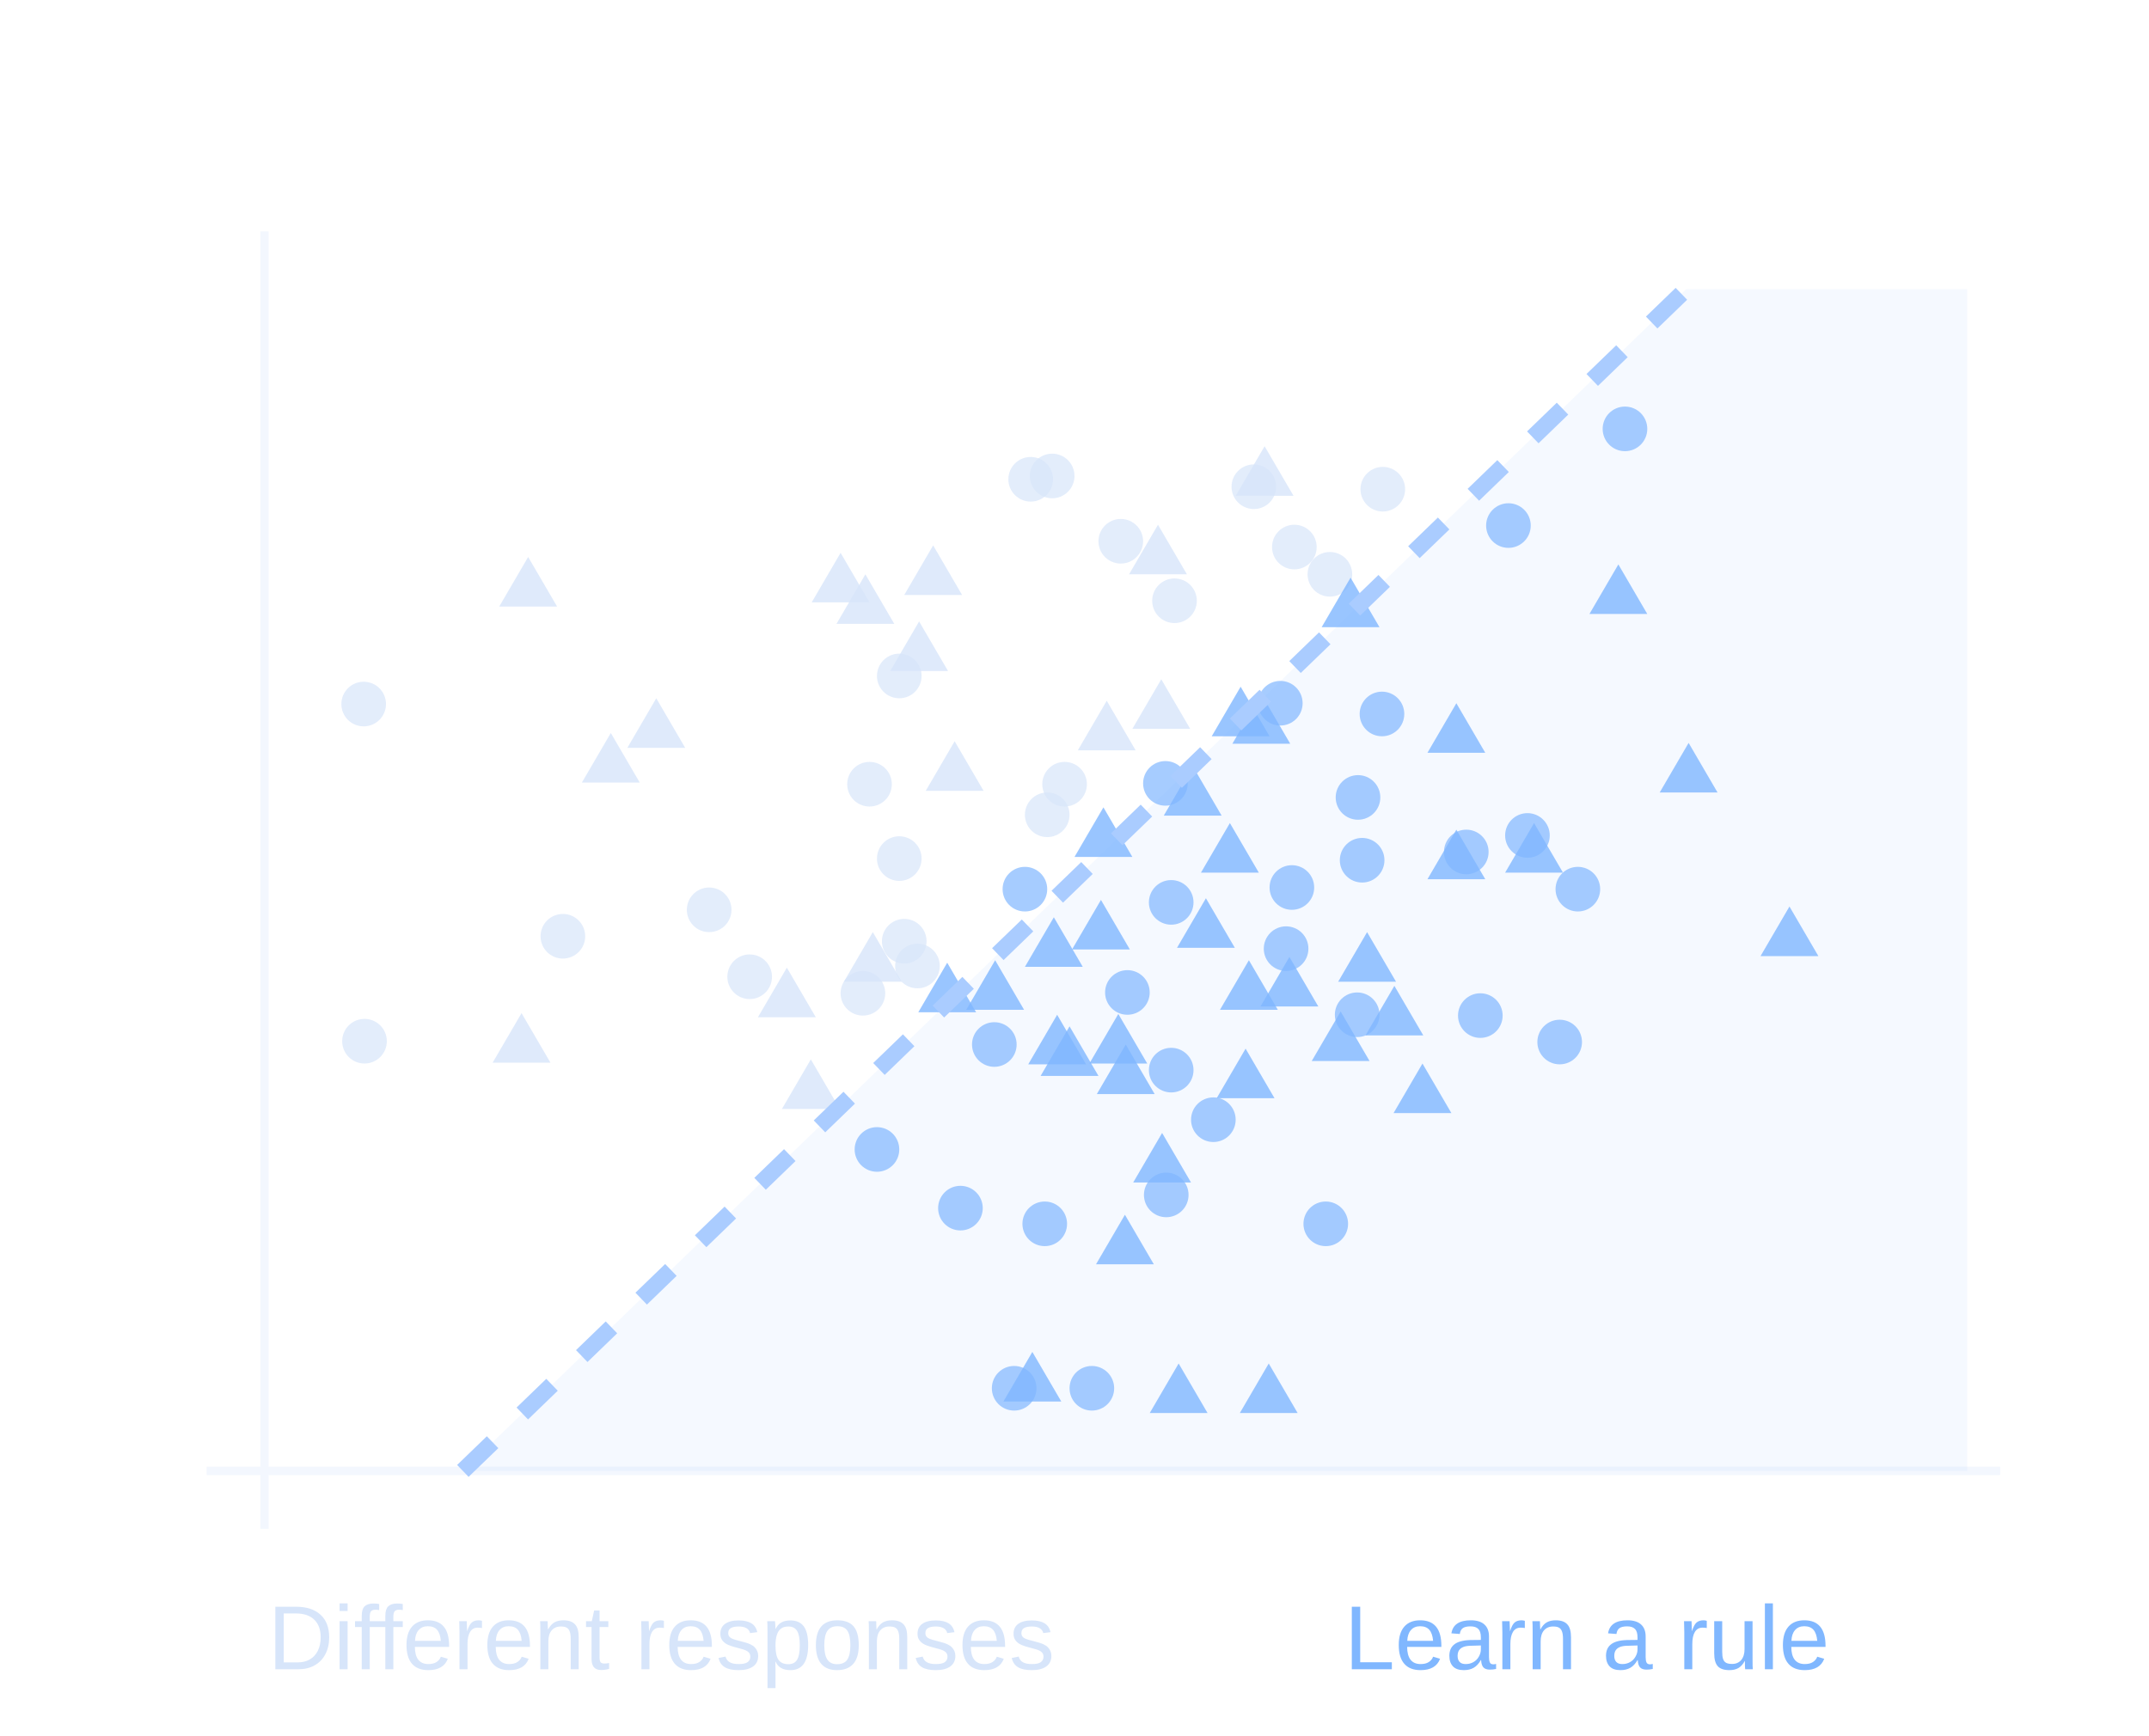
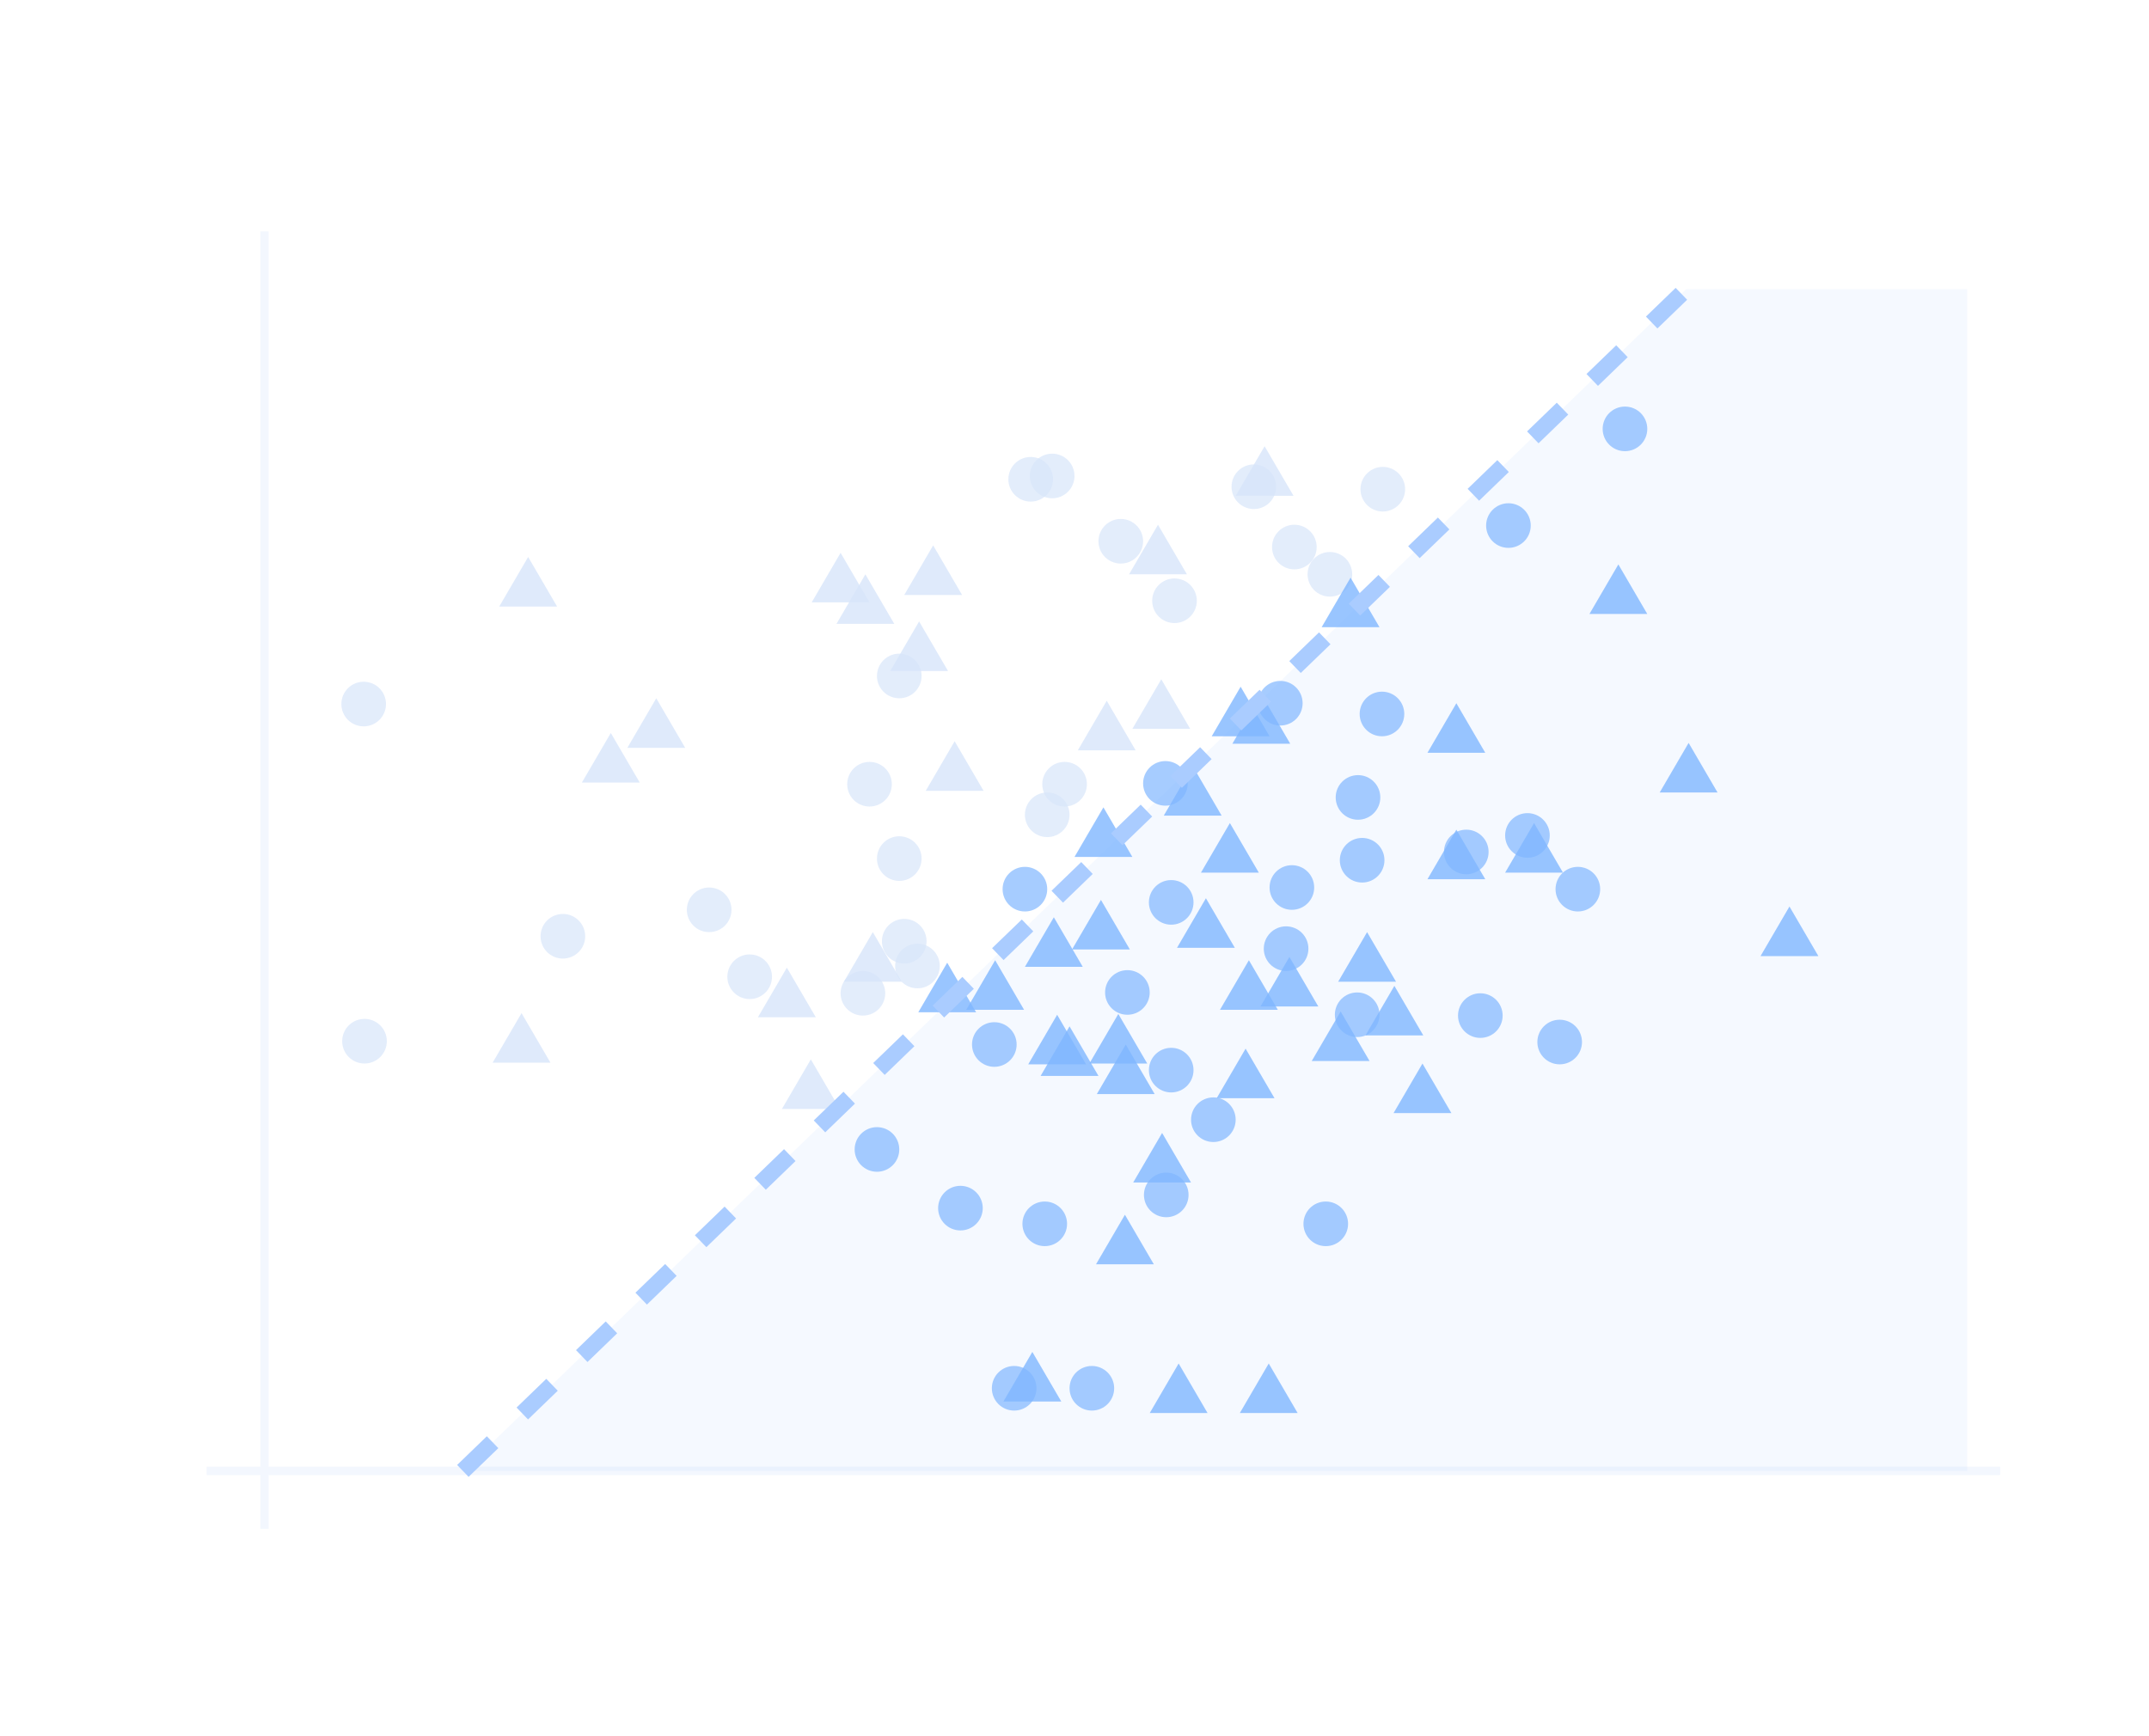
<svg xmlns="http://www.w3.org/2000/svg" viewBox="0 0 260 210" role="img" aria-labelledby="title desc">
  <path d="M25 178H242M32 185V28" stroke="#d7e5fa" stroke-opacity=".3" />
  <path d="M56 178L204 35L238 35V178Z" fill="#80b7ff" fill-opacity=".075" />
  <circle cx="126.7" cy="98.6" r="2.7" fill="#d7e5fa" opacity=".7" />
  <path d="M127.9 122.8l3.5 6h-7Z" fill="#80b7ff" opacity=".8" />
  <circle cx="127.3" cy="57.6" r="2.7" fill="#d7e5fa" opacity=".7" />
  <path d="M144.3 92.7l3.5 6h-7Z" fill="#80b7ff" opacity=".8" />
  <circle cx="124.0" cy="107.6" r="2.7" fill="#80b7ff" opacity=".7" />
  <path d="M140.6 137.1l3.5 6h-7Z" fill="#80b7ff" opacity=".8" />
  <circle cx="156.3" cy="107.4" r="2.7" fill="#80b7ff" opacity=".7" />
  <path d="M104.7 69.5l3.5 6h-7Z" fill="#d7e5fa" opacity=".8" />
  <circle cx="141.1" cy="144.6" r="2.7" fill="#80b7ff" opacity=".7" />
  <path d="M133.5 97.7l3.5 6h-7Z" fill="#80b7ff" opacity=".8" />
  <circle cx="151.7" cy="58.9" r="2.7" fill="#d7e5fa" opacity=".7" />
  <path d="M120.4 116.2l3.5 6h-7Z" fill="#80b7ff" opacity=".8" />
  <circle cx="164.3" cy="96.5" r="2.7" fill="#80b7ff" opacity=".7" />
  <path d="M145.9 108.7l3.5 6h-7Z" fill="#80b7ff" opacity=".8" />
  <circle cx="160.9" cy="69.5" r="2.7" fill="#d7e5fa" opacity=".7" />
  <path d="M153.0 54.0l3.5 6h-7Z" fill="#d7e5fa" opacity=".8" />
  <circle cx="44.0" cy="85.2" r="2.7" fill="#d7e5fa" opacity=".7" />
  <path d="M98.1 128.2l3.5 6h-7Z" fill="#d7e5fa" opacity=".8" />
  <circle cx="156.6" cy="66.2" r="2.7" fill="#d7e5fa" opacity=".7" />
  <path d="M163.4 69.9l3.5 6h-7Z" fill="#80b7ff" opacity=".8" />
  <circle cx="128.8" cy="94.9" r="2.7" fill="#d7e5fa" opacity=".7" />
  <path d="M136.2 126.4l3.5 6h-7Z" fill="#80b7ff" opacity=".8" />
  <circle cx="155.6" cy="114.8" r="2.7" fill="#80b7ff" opacity=".7" />
  <path d="M156.0 115.8l3.5 6h-7Z" fill="#80b7ff" opacity=".8" />
  <circle cx="108.8" cy="81.8" r="2.7" fill="#d7e5fa" opacity=".7" />
  <path d="M114.6 116.5l3.5 6h-7Z" fill="#80b7ff" opacity=".8" />
  <circle cx="122.7" cy="168.0" r="2.7" fill="#80b7ff" opacity=".7" />
  <path d="M101.7 66.9l3.5 6h-7Z" fill="#d7e5fa" opacity=".8" />
  <circle cx="160.4" cy="148.1" r="2.7" fill="#80b7ff" opacity=".7" />
  <path d="M150.7 126.9l3.5 6h-7Z" fill="#80b7ff" opacity=".8" />
  <circle cx="184.8" cy="101.1" r="2.7" fill="#80b7ff" opacity=".7" />
  <path d="M79.4 84.5l3.5 6h-7Z" fill="#d7e5fa" opacity=".8" />
  <circle cx="167.3" cy="59.2" r="2.7" fill="#d7e5fa" opacity=".7" />
  <path d="M133.2 108.9l3.5 6h-7Z" fill="#80b7ff" opacity=".8" />
  <circle cx="120.3" cy="126.4" r="2.7" fill="#80b7ff" opacity=".7" />
  <path d="M153.5 165.0l3.5 6h-7Z" fill="#80b7ff" opacity=".8" />
  <circle cx="154.9" cy="85.1" r="2.7" fill="#80b7ff" opacity=".7" />
  <path d="M111.2 75.2l3.5 6h-7Z" fill="#d7e5fa" opacity=".8" />
  <circle cx="167.2" cy="86.4" r="2.7" fill="#80b7ff" opacity=".7" />
  <path d="M129.4 124.2l3.5 6h-7Z" fill="#80b7ff" opacity=".8" />
  <circle cx="105.2" cy="94.9" r="2.7" fill="#d7e5fa" opacity=".7" />
  <path d="M63.9 67.4l3.5 6h-7Z" fill="#d7e5fa" opacity=".8" />
  <circle cx="111.0" cy="116.9" r="2.7" fill="#d7e5fa" opacity=".7" />
  <path d="M176.2 100.4l3.5 6h-7Z" fill="#80b7ff" opacity=".8" />
  <circle cx="141.7" cy="109.2" r="2.7" fill="#80b7ff" opacity=".7" />
  <path d="M172.1 128.7l3.5 6h-7Z" fill="#80b7ff" opacity=".8" />
  <circle cx="142.1" cy="72.7" r="2.7" fill="#d7e5fa" opacity=".7" />
  <path d="M165.4 112.8l3.5 6h-7Z" fill="#80b7ff" opacity=".8" />
  <circle cx="177.4" cy="103.1" r="2.7" fill="#80b7ff" opacity=".7" />
  <path d="M204.3 89.9l3.5 6h-7Z" fill="#80b7ff" opacity=".8" />
  <circle cx="190.9" cy="107.6" r="2.7" fill="#80b7ff" opacity=".7" />
  <path d="M112.9 66.0l3.5 6h-7Z" fill="#d7e5fa" opacity=".8" />
  <circle cx="126.4" cy="148.1" r="2.7" fill="#80b7ff" opacity=".7" />
  <path d="M162.2 122.4l3.5 6h-7Z" fill="#80b7ff" opacity=".8" />
  <circle cx="44.1" cy="126.0" r="2.7" fill="#d7e5fa" opacity=".7" />
  <path d="M152.6 84.0l3.5 6h-7Z" fill="#80b7ff" opacity=".8" />
  <circle cx="108.8" cy="103.9" r="2.7" fill="#d7e5fa" opacity=".7" />
  <path d="M195.8 68.3l3.5 6h-7Z" fill="#80b7ff" opacity=".8" />
  <circle cx="116.2" cy="146.2" r="2.7" fill="#80b7ff" opacity=".7" />
  <path d="M115.5 89.7l3.5 6h-7Z" fill="#d7e5fa" opacity=".8" />
  <circle cx="135.6" cy="65.5" r="2.7" fill="#d7e5fa" opacity=".7" />
  <path d="M140.1 63.5l3.5 6h-7Z" fill="#d7e5fa" opacity=".8" />
  <circle cx="164.8" cy="104.1" r="2.7" fill="#80b7ff" opacity=".7" />
  <path d="M216.5 109.7l3.5 6h-7Z" fill="#80b7ff" opacity=".8" />
  <circle cx="182.5" cy="63.6" r="2.7" fill="#80b7ff" opacity=".7" />
  <path d="M127.5 111.0l3.5 6h-7Z" fill="#80b7ff" opacity=".8" />
  <circle cx="196.6" cy="51.9" r="2.7" fill="#80b7ff" opacity=".7" />
  <path d="M168.7 119.3l3.5 6h-7Z" fill="#80b7ff" opacity=".8" />
  <circle cx="188.7" cy="126.1" r="2.7" fill="#80b7ff" opacity=".7" />
  <path d="M133.9 84.8l3.5 6h-7Z" fill="#d7e5fa" opacity=".8" />
  <circle cx="85.8" cy="110.1" r="2.7" fill="#d7e5fa" opacity=".7" />
  <path d="M124.9 163.6l3.5 6h-7Z" fill="#80b7ff" opacity=".8" />
  <circle cx="109.4" cy="113.9" r="2.7" fill="#d7e5fa" opacity=".7" />
  <path d="M73.9 88.7l3.5 6h-7Z" fill="#d7e5fa" opacity=".8" />
  <circle cx="141.7" cy="129.5" r="2.7" fill="#80b7ff" opacity=".7" />
  <path d="M185.6 99.6l3.5 6h-7Z" fill="#80b7ff" opacity=".8" />
  <circle cx="90.7" cy="118.2" r="2.7" fill="#d7e5fa" opacity=".7" />
  <path d="M151.1 116.2l3.5 6h-7Z" fill="#80b7ff" opacity=".8" />
  <circle cx="106.1" cy="139.1" r="2.7" fill="#80b7ff" opacity=".7" />
  <path d="M135.3 122.7l3.5 6h-7Z" fill="#80b7ff" opacity=".8" />
  <circle cx="179.1" cy="122.9" r="2.7" fill="#80b7ff" opacity=".7" />
  <path d="M142.6 165.0l3.5 6h-7Z" fill="#80b7ff" opacity=".8" />
  <circle cx="141.0" cy="94.8" r="2.7" fill="#80b7ff" opacity=".7" />
  <path d="M136.1 147.0l3.5 6h-7Z" fill="#80b7ff" opacity=".8" />
  <circle cx="136.4" cy="120.1" r="2.7" fill="#80b7ff" opacity=".7" />
  <path d="M176.2 85.1l3.5 6h-7Z" fill="#80b7ff" opacity=".8" />
  <circle cx="68.1" cy="113.3" r="2.7" fill="#d7e5fa" opacity=".7" />
  <path d="M140.5 82.2l3.5 6h-7Z" fill="#d7e5fa" opacity=".8" />
  <circle cx="164.2" cy="122.8" r="2.7" fill="#80b7ff" opacity=".7" />
  <path d="M95.2 117.1l3.5 6h-7Z" fill="#d7e5fa" opacity=".8" />
  <circle cx="124.7" cy="58.0" r="2.7" fill="#d7e5fa" opacity=".7" />
  <path d="M148.8 99.6l3.5 6h-7Z" fill="#80b7ff" opacity=".8" />
  <circle cx="104.4" cy="120.2" r="2.7" fill="#d7e5fa" opacity=".7" />
  <path d="M150.1 83.1l3.5 6h-7Z" fill="#80b7ff" opacity=".8" />
  <circle cx="146.8" cy="135.5" r="2.7" fill="#80b7ff" opacity=".7" />
  <path d="M105.6 112.8l3.5 6h-7Z" fill="#d7e5fa" opacity=".8" />
  <circle cx="132.1" cy="168.0" r="2.7" fill="#80b7ff" opacity=".7" />
  <path d="M63.1 122.6l3.5 6h-7Z" fill="#d7e5fa" opacity=".8" />
  <path d="M56 178L204 35" stroke="#aaccff" stroke-width="2" stroke-dasharray="5 5" />
-   <text x="80" y="202" fill="#d7e5fa" font-size="11" font-family="Arial,Helvetica,sans-serif" text-anchor="middle">Different responses</text>
-   <text x="192" y="202" fill="#80b7ff" font-size="11" font-family="Arial,Helvetica,sans-serif" text-anchor="middle">Learn a rule</text>
</svg>
